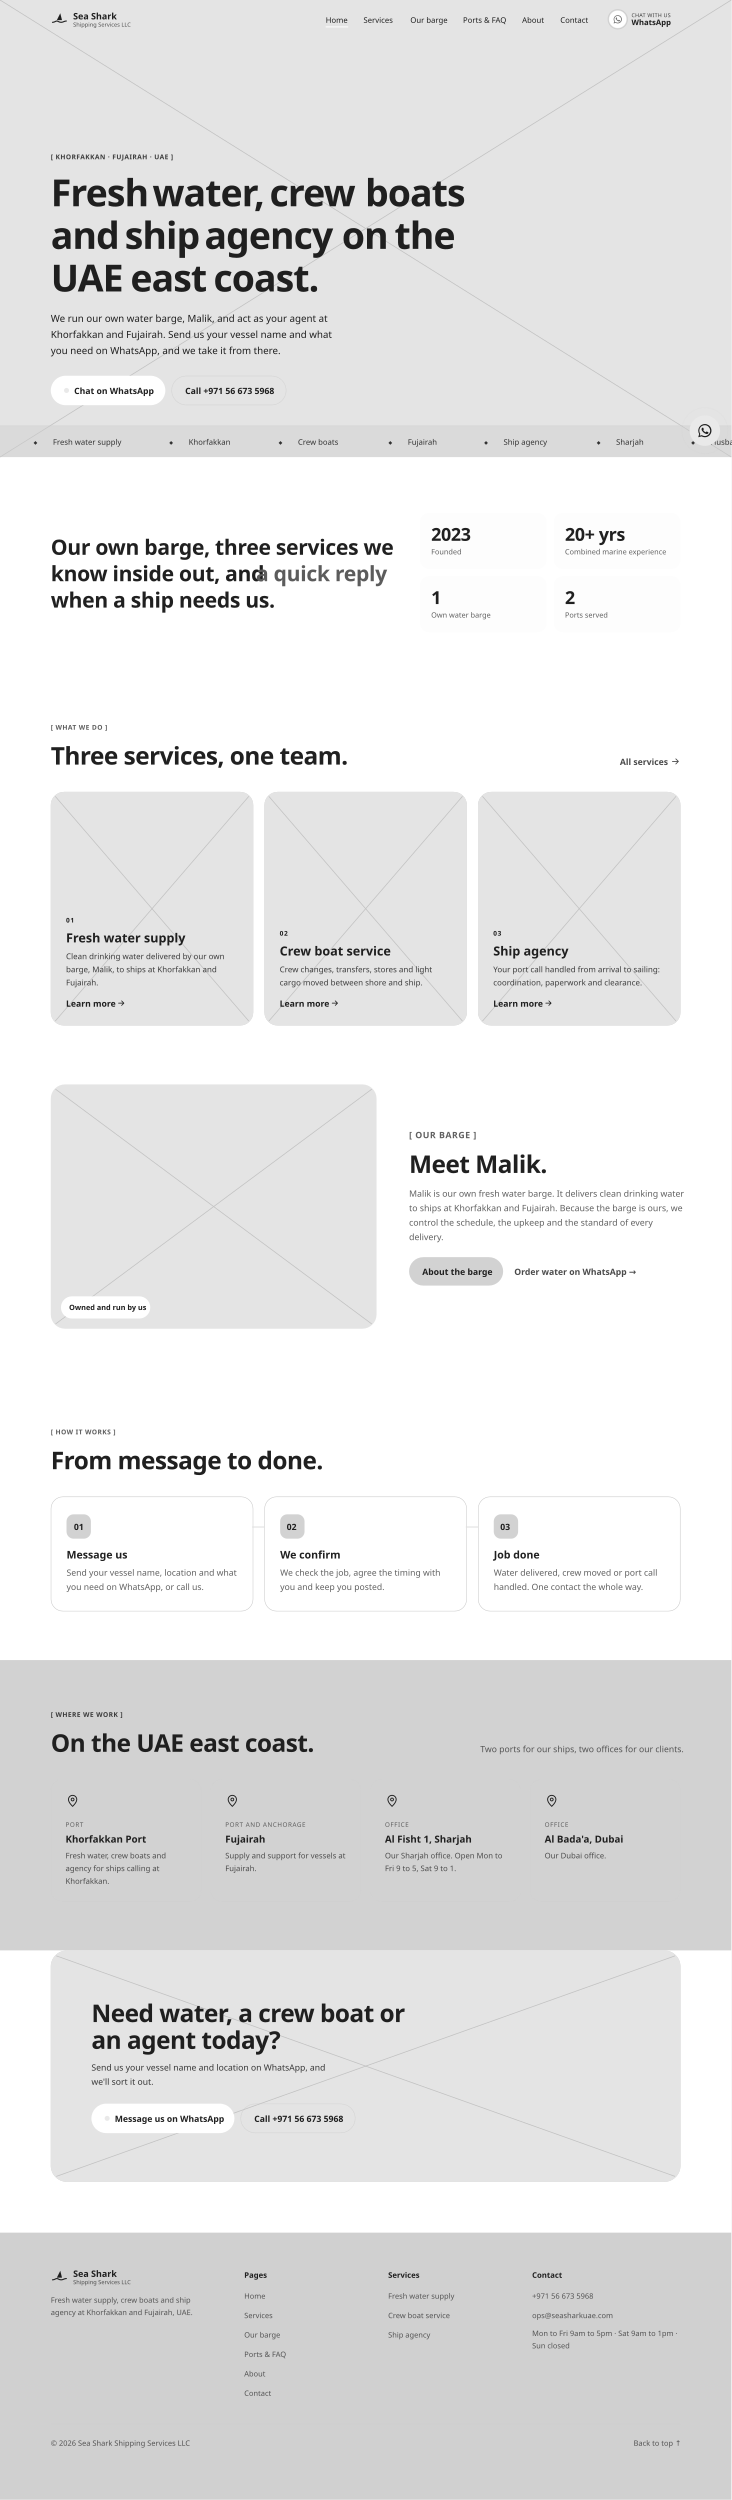
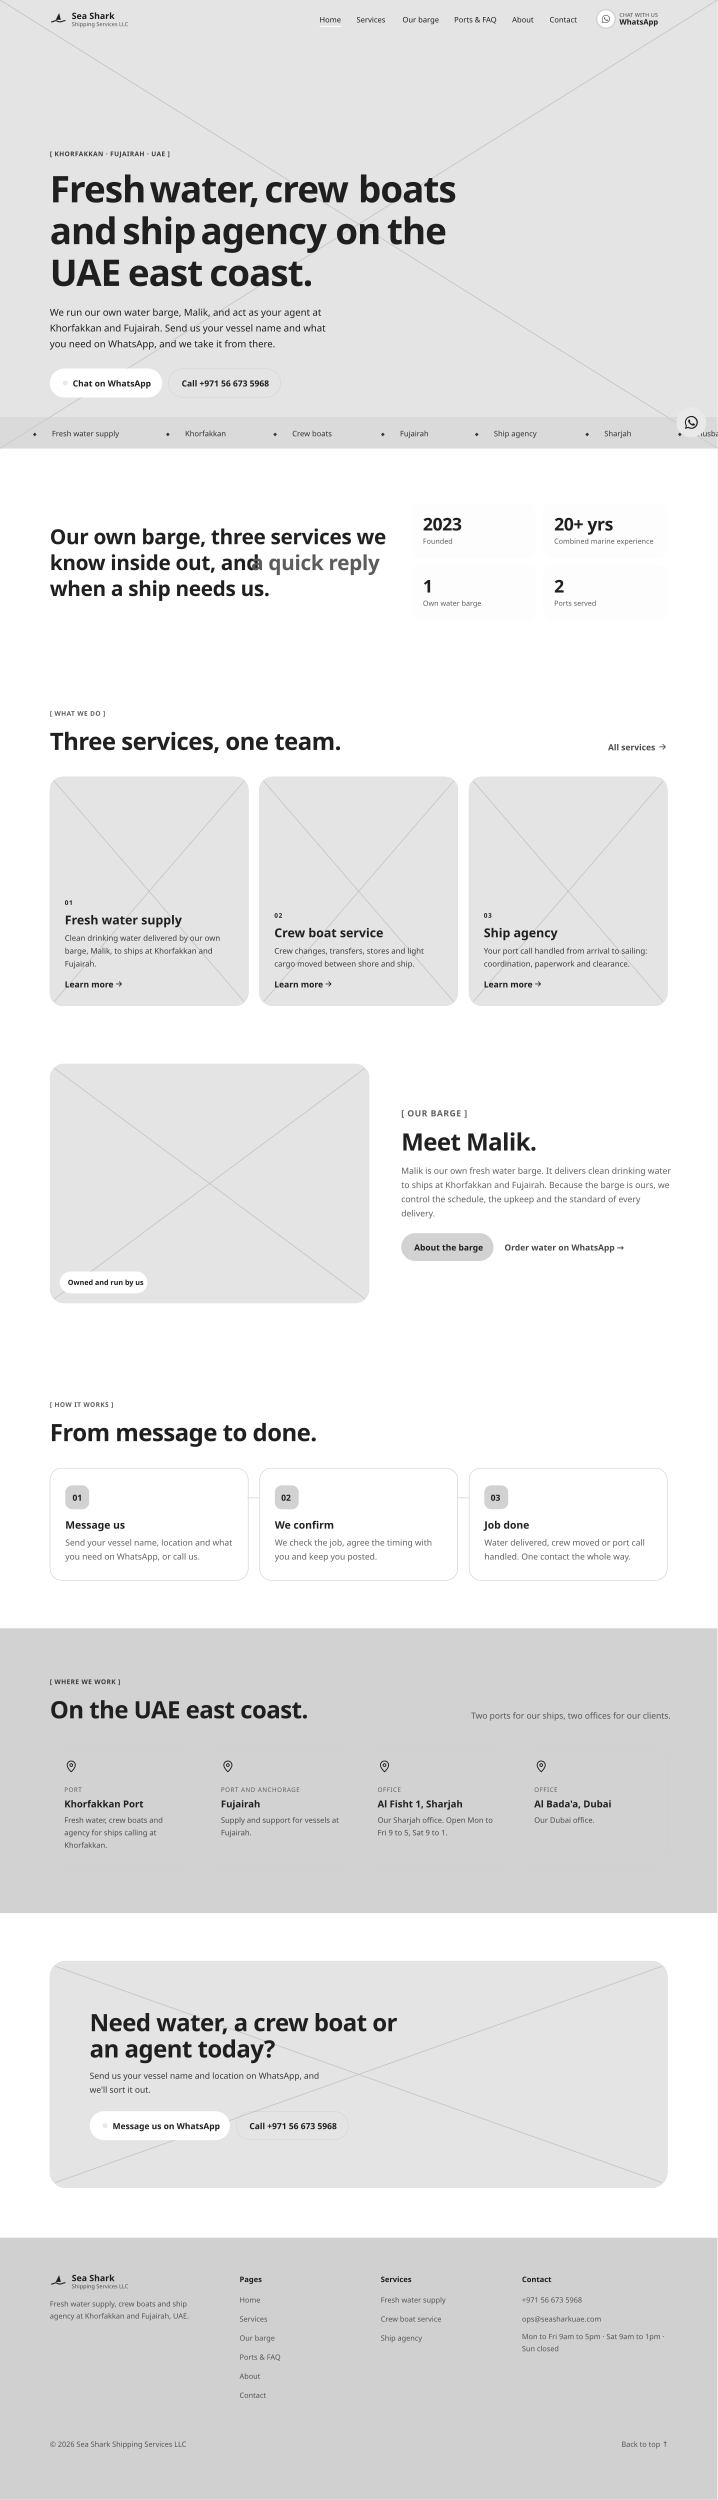
- <svg xmlns="http://www.w3.org/2000/svg" width="1440" height="4923" viewBox="0 0 1440 4923">
+ <svg xmlns="http://www.w3.org/2000/svg" width="1440" height="5019" viewBox="0 0 1440 5019">
  <defs />
-   <rect x="0" y="0" width="1440" height="4923" fill="#ffffff" />
-   <rect x="0" y="0" width="1440" height="4922.5" fill="#ffffff" />
+   <rect x="0" y="0" width="1440" height="5019" fill="#ffffff" />
+   <rect x="0" y="0" width="1440" height="5018.5" fill="#ffffff" />
  <rect x="0" y="0" width="1440" height="900" fill="#d4d4d4" />
  <rect x="0" y="0" width="1440" height="900" fill="#e4e4e4" />
  <line x1="0" y1="0" x2="1440" y2="900" stroke="#c2c2c2" stroke-width="1.5" />
  <line x1="1440" y1="0" x2="0" y2="900" stroke="#c2c2c2" stroke-width="1.5" />
  <text x="100" y="313.6" font-family="Plus Jakarta Sans" font-size="13.1" font-weight="600" letter-spacing="0.8" fill="#1f1f1f" fill-opacity="0.85">[ KHORFAKKAN · FUJAIRAH · UAE ]</text>
  <text x="100" y="406.2" font-family="Plus Jakarta Sans" font-size="73.6" font-weight="600" letter-spacing="-1.8" fill="#1f1f1f">Fresh</text>
  <text x="300.3" y="406.2" font-family="Plus Jakarta Sans" font-size="73.6" font-weight="600" letter-spacing="-1.8" fill="#1f1f1f">water,</text>
  <text x="530.8" y="406.2" font-family="Plus Jakarta Sans" font-size="73.6" font-weight="600" letter-spacing="-1.8" fill="#1f1f1f">crew</text>
  <text x="718.9" y="406.2" font-family="Plus Jakarta Sans" font-size="73.6" font-weight="600" letter-spacing="-1.8" fill="#1f1f1f">boats</text>
  <text x="100" y="490.1" font-family="Plus Jakarta Sans" font-size="73.6" font-weight="600" letter-spacing="-1.8" fill="#1f1f1f">and</text>
  <text x="245.6" y="490.1" font-family="Plus Jakarta Sans" font-size="73.6" font-weight="600" letter-spacing="-1.8" fill="#1f1f1f">ship</text>
  <text x="402.6" y="490.1" font-family="Plus Jakarta Sans" font-size="73.6" font-weight="600" letter-spacing="-1.8" fill="#1f1f1f">agency</text>
  <text x="673.2" y="490.1" font-family="Plus Jakarta Sans" font-size="73.6" font-weight="600" letter-spacing="-1.8" fill="#1f1f1f">on</text>
  <text x="776.9" y="490.1" font-family="Plus Jakarta Sans" font-size="73.6" font-weight="600" letter-spacing="-1.8" fill="#1f1f1f">the</text>
  <text x="100" y="574" font-family="Plus Jakarta Sans" font-size="73.6" font-weight="600" letter-spacing="-1.8" fill="#1f1f1f">UAE</text>
  <text x="256.8" y="574" font-family="Plus Jakarta Sans" font-size="73.6" font-weight="600" letter-spacing="-1.8" fill="#1f1f1f">east</text>
  <text x="420.4" y="574" font-family="Plus Jakarta Sans" font-size="73.6" font-weight="600" letter-spacing="-1.8" fill="#1f1f1f">coast.</text>
  <text x="100" y="633.9" font-family="Plus Jakarta Sans" font-size="19.2" font-weight="400" fill="#1f1f1f">We run our own water barge, Malik, and act as your agent at</text>
  <text x="100" y="665.5" font-family="Plus Jakarta Sans" font-size="19.2" font-weight="400" fill="#1f1f1f">Khorfakkan and Fujairah. Send us your vessel name and what</text>
  <text x="100" y="697.2" font-family="Plus Jakarta Sans" font-size="19.2" font-weight="400" fill="#1f1f1f">you need on WhatsApp, and we take it from there.</text>
  <rect x="100" y="739.9" width="225.6" height="58" rx="29" fill="#ffffff" />
  <rect x="126" y="763.9" width="10" height="10" rx="5" fill="#e9e9e9" />
  <text x="146" y="775.9" font-family="Plus Jakarta Sans" font-size="17" font-weight="600" fill="#202020">Chat on WhatsApp</text>
  <rect x="338.1" y="740.4" width="225.3" height="57" rx="28.5" fill="none" stroke="#c7c7c7" stroke-width="1" stroke-opacity="0.6" />
  <text x="364.6" y="775.9" font-family="Plus Jakarta Sans" font-size="17" font-weight="600" fill="#1f1f1f">Call +971 56 673 5968</text>
  <rect x="0" y="837.9" width="1440" height="62.1" fill="#d0d0d0" fill-opacity="0.45" />
  <rect x="0" y="837.9" width="1440" height="1" fill="#c7c7c7" fill-opacity="0.2" />
  <text x="104.2" y="875.9" font-family="Plus Jakarta Sans" font-size="15.2" font-weight="500" fill="#1f1f1f" fill-opacity="0.9">Fresh water supply</text>
  <text x="66.1" y="874.7" font-family="Plus Jakarta Sans" font-size="9.6" font-weight="500" fill="#1f1f1f" fill-opacity="0.9">◆</text>
  <text x="371.5" y="875.9" font-family="Plus Jakarta Sans" font-size="15.2" font-weight="500" fill="#1f1f1f" fill-opacity="0.9">Khorfakkan</text>
  <text x="333.3" y="874.7" font-family="Plus Jakarta Sans" font-size="9.6" font-weight="500" fill="#1f1f1f" fill-opacity="0.9">◆</text>
  <text x="586.7" y="875.9" font-family="Plus Jakarta Sans" font-size="15.2" font-weight="500" fill="#1f1f1f" fill-opacity="0.9">Crew boats</text>
  <text x="548.6" y="874.7" font-family="Plus Jakarta Sans" font-size="9.6" font-weight="500" fill="#1f1f1f" fill-opacity="0.9">◆</text>
  <text x="803" y="875.9" font-family="Plus Jakarta Sans" font-size="15.2" font-weight="500" fill="#1f1f1f" fill-opacity="0.9">Fujairah</text>
  <text x="764.9" y="874.7" font-family="Plus Jakarta Sans" font-size="9.6" font-weight="500" fill="#1f1f1f" fill-opacity="0.9">◆</text>
  <text x="991.5" y="875.9" font-family="Plus Jakarta Sans" font-size="15.2" font-weight="500" fill="#1f1f1f" fill-opacity="0.9">Ship agency</text>
  <text x="953.4" y="874.7" font-family="Plus Jakarta Sans" font-size="9.6" font-weight="500" fill="#1f1f1f" fill-opacity="0.9">◆</text>
  <text x="1213.2" y="875.9" font-family="Plus Jakarta Sans" font-size="15.2" font-weight="500" fill="#1f1f1f" fill-opacity="0.9">Sharjah</text>
  <text x="1175.1" y="874.7" font-family="Plus Jakarta Sans" font-size="9.6" font-weight="500" fill="#1f1f1f" fill-opacity="0.9">◆</text>
  <text x="1399.3" y="875.9" font-family="Plus Jakarta Sans" font-size="15.2" font-weight="500" fill="#1f1f1f" fill-opacity="0.9">Husbandry</text>
  <text x="1361.1" y="874.7" font-family="Plus Jakarta Sans" font-size="9.6" font-weight="500" fill="#1f1f1f" fill-opacity="0.9">◆</text>
  <text x="100" y="1092.5" font-family="Plus Jakarta Sans" font-size="41.6" font-weight="600" letter-spacing="-0.6" fill="#202020">Our own barge, three services we</text>
  <text x="100" y="1144.5" font-family="Plus Jakarta Sans" font-size="41.6" font-weight="600" letter-spacing="-0.6" fill="#202020">know inside out, and</text>
  <text x="100" y="1196.5" font-family="Plus Jakarta Sans" font-size="41.6" font-weight="600" letter-spacing="-0.6" fill="#202020">when a ship needs us.</text>
  <text x="504" y="1144.5" font-family="Plus Jakarta Sans" font-size="41.6" font-weight="600" letter-spacing="-0.6" fill="#5c5c5c">a quick reply</text>
  <rect x="827" y="1010" width="249.5" height="110.5" rx="18" fill="#fdfdfd" />
  <text x="849" y="1065" font-family="Plus Jakarta Sans" font-size="35.2" font-weight="700" letter-spacing="-0.7" fill="#202020">2023</text>
  <text x="849" y="1091.7" font-family="Plus Jakarta Sans" font-size="14.4" font-weight="400" fill="#606060">Founded</text>
  <rect x="1090.5" y="1010" width="249.5" height="110.5" rx="18" fill="#fdfdfd" />
  <text x="1112.5" y="1065" font-family="Plus Jakarta Sans" font-size="35.2" font-weight="700" letter-spacing="-0.7" fill="#202020">20+ yrs</text>
  <text x="1112.5" y="1091.7" font-family="Plus Jakarta Sans" font-size="14.4" font-weight="400" fill="#606060">Combined marine experience</text>
  <rect x="827" y="1134.5" width="249.5" height="110.5" rx="18" fill="#fdfdfd" />
  <text x="849" y="1189.5" font-family="Plus Jakarta Sans" font-size="35.2" font-weight="700" letter-spacing="-0.7" fill="#202020">1</text>
  <text x="849" y="1216.2" font-family="Plus Jakarta Sans" font-size="14.4" font-weight="400" fill="#606060">Own water barge</text>
  <rect x="1090.5" y="1134.5" width="249.5" height="110.5" rx="18" fill="#fdfdfd" />
  <text x="1112.5" y="1189.5" font-family="Plus Jakarta Sans" font-size="35.2" font-weight="700" letter-spacing="-0.7" fill="#202020">2</text>
  <text x="1112.5" y="1216.2" font-family="Plus Jakarta Sans" font-size="14.4" font-weight="400" fill="#606060">Ports served</text>
  <text x="100" y="1437" font-family="Plus Jakarta Sans" font-size="13.1" font-weight="600" letter-spacing="0.8" fill="#5c5c5c">[ WHAT WE DO ]</text>
  <text x="100" y="1505.6" font-family="Plus Jakarta Sans" font-size="48" font-weight="600" letter-spacing="-1" fill="#202020">Three services, one team.</text>
  <svg x="1320" y="1489.4" width="20" height="20" viewBox="0 0 24 24">
    <path d="M5 12h14M13 6l6 6-6 6" fill="none" stroke="#4a4a4a" stroke-width="2" stroke-linecap="round" stroke-linejoin="round" />
  </svg>
  <text x="1220.7" y="1506.4" font-family="Plus Jakarta Sans" font-size="17" font-weight="600" fill="#4a4a4a">All services</text>
  <rect x="100" y="1559.4" width="398.7" height="460" rx="26" fill="#d4d4d4" />
  <rect x="100" y="1559.4" width="398.7" height="460" rx="26" fill="#e4e4e4" />
  <line x1="108.7" y1="1568.1" x2="490" y2="2010.8" stroke="#c2c2c2" stroke-width="1.5" />
  <line x1="490" y1="1568.1" x2="108.7" y2="2010.8" stroke="#c2c2c2" stroke-width="1.5" />
  <text x="130" y="1816.7" font-family="Plus Jakarta Sans" font-size="12.8" font-weight="600" letter-spacing="1.3" fill="#1f1f1f">01</text>
  <text x="130" y="1855.8" font-family="Plus Jakarta Sans" font-size="24.8" font-weight="600" fill="#1f1f1f">Fresh water supply</text>
  <text x="130" y="1888.8" font-family="Plus Jakarta Sans" font-size="15.7" font-weight="400" fill="#1f1f1f" fill-opacity="0.85">Clean drinking water delivered by our own</text>
  <text x="130" y="1914.6" font-family="Plus Jakarta Sans" font-size="15.7" font-weight="400" fill="#1f1f1f" fill-opacity="0.85">barge, Malik, to ships at Khorfakkan and</text>
  <text x="130" y="1940.5" font-family="Plus Jakarta Sans" font-size="15.7" font-weight="400" fill="#1f1f1f" fill-opacity="0.85">Fujairah.</text>
  <svg x="229.7" y="1966.4" width="18" height="18" viewBox="0 0 24 24">
    <path d="M5 12h14M13 6l6 6-6 6" fill="none" stroke="#1f1f1f" stroke-width="2" stroke-linecap="round" stroke-linejoin="round" />
  </svg>
  <text x="130" y="1982.4" font-family="Plus Jakarta Sans" font-size="17" font-weight="600" fill="#1f1f1f">Learn more</text>
  <rect x="520.7" y="1559.4" width="398.7" height="460" rx="26" fill="#d4d4d4" />
  <rect x="520.7" y="1559.4" width="398.7" height="460" rx="26" fill="#e4e4e4" />
  <line x1="529.3" y1="1568.1" x2="910.7" y2="2010.8" stroke="#c2c2c2" stroke-width="1.5" />
  <line x1="910.7" y1="1568.1" x2="529.3" y2="2010.8" stroke="#c2c2c2" stroke-width="1.5" />
  <text x="550.7" y="1842.5" font-family="Plus Jakarta Sans" font-size="12.8" font-weight="600" letter-spacing="1.3" fill="#1f1f1f">02</text>
  <text x="550.7" y="1881.6" font-family="Plus Jakarta Sans" font-size="24.8" font-weight="600" fill="#1f1f1f">Crew boat service</text>
  <text x="550.7" y="1914.6" font-family="Plus Jakarta Sans" font-size="15.7" font-weight="400" fill="#1f1f1f" fill-opacity="0.85">Crew changes, transfers, stores and light</text>
  <text x="550.7" y="1940.5" font-family="Plus Jakarta Sans" font-size="15.7" font-weight="400" fill="#1f1f1f" fill-opacity="0.85">cargo moved between shore and ship.</text>
  <svg x="650.4" y="1966.4" width="18" height="18" viewBox="0 0 24 24">
    <path d="M5 12h14M13 6l6 6-6 6" fill="none" stroke="#1f1f1f" stroke-width="2" stroke-linecap="round" stroke-linejoin="round" />
  </svg>
  <text x="550.7" y="1982.4" font-family="Plus Jakarta Sans" font-size="17" font-weight="600" fill="#1f1f1f">Learn more</text>
  <rect x="941.3" y="1559.4" width="398.7" height="460" rx="26" fill="#d4d4d4" />
  <rect x="941.3" y="1559.4" width="398.7" height="460" rx="26" fill="#e4e4e4" />
  <line x1="950" y1="1568.1" x2="1331.3" y2="2010.8" stroke="#c2c2c2" stroke-width="1.5" />
  <line x1="1331.3" y1="1568.1" x2="950" y2="2010.8" stroke="#c2c2c2" stroke-width="1.5" />
  <text x="971.3" y="1842.5" font-family="Plus Jakarta Sans" font-size="12.8" font-weight="600" letter-spacing="1.3" fill="#1f1f1f">03</text>
  <text x="971.3" y="1881.6" font-family="Plus Jakarta Sans" font-size="24.8" font-weight="600" fill="#1f1f1f">Ship agency</text>
  <text x="971.3" y="1914.6" font-family="Plus Jakarta Sans" font-size="15.7" font-weight="400" fill="#1f1f1f" fill-opacity="0.85">Your port call handled from arrival to sailing:</text>
  <text x="971.3" y="1940.5" font-family="Plus Jakarta Sans" font-size="15.7" font-weight="400" fill="#1f1f1f" fill-opacity="0.85">coordination, paperwork and clearance.</text>
  <svg x="1071" y="1966.4" width="18" height="18" viewBox="0 0 24 24">
    <path d="M5 12h14M13 6l6 6-6 6" fill="none" stroke="#1f1f1f" stroke-width="2" stroke-linecap="round" stroke-linejoin="round" />
  </svg>
  <text x="971.3" y="1982.4" font-family="Plus Jakarta Sans" font-size="17" font-weight="600" fill="#1f1f1f">Learn more</text>
  <rect x="100" y="2135.4" width="641.5" height="481.1" rx="28" fill="#e4e4e4" />
  <line x1="109.3" y1="2144.8" x2="732.1" y2="2607.2" stroke="#c2c2c2" stroke-width="1.5" />
  <line x1="732.1" y1="2144.8" x2="109.3" y2="2607.2" stroke="#c2c2c2" stroke-width="1.5" />
  <rect x="120" y="2552.7" width="175.9" height="43.8" rx="21.9" fill="#ffffff" />
  <text x="136" y="2579.7" font-family="Plus Jakarta Sans" font-size="14.4" font-weight="600" fill="#202020">Owned and run by us</text>
  <text x="805.5" y="2241.3" font-family="Plus Jakarta Sans" font-size="17.3" font-weight="600" letter-spacing="1" fill="#606060">[ OUR BARGE ]</text>
  <text x="805.5" y="2309.8" font-family="Plus Jakarta Sans" font-size="48" font-weight="600" letter-spacing="-1" fill="#202020">Meet Malik.</text>
  <text x="805.5" y="2356.6" font-family="Plus Jakarta Sans" font-size="17.3" font-weight="400" fill="#606060">Malik is our own fresh water barge. It delivers clean drinking water</text>
  <text x="805.5" y="2385.1" font-family="Plus Jakarta Sans" font-size="17.3" font-weight="400" fill="#606060">to ships at Khorfakkan and Fujairah. Because the barge is ours, we</text>
  <text x="805.5" y="2413.6" font-family="Plus Jakarta Sans" font-size="17.3" font-weight="400" fill="#606060">control the schedule, the upkeep and the standard of every</text>
  <text x="805.5" y="2442.1" font-family="Plus Jakarta Sans" font-size="17.3" font-weight="400" fill="#606060">delivery.</text>
  <rect x="805.5" y="2475.6" width="185.3" height="56" rx="28" fill="#d2d2d2" />
  <text x="831.5" y="2510.6" font-family="Plus Jakarta Sans" font-size="17" font-weight="600" fill="#1f1f1f">About the barge</text>
  <text x="1012.7" y="2510.6" font-family="Plus Jakarta Sans" font-size="17" font-weight="600" fill="#4a4a4a">Order water on WhatsApp →</text>
  <text x="100" y="2824.5" font-family="Plus Jakarta Sans" font-size="13.1" font-weight="600" letter-spacing="0.8" fill="#5c5c5c">[ HOW IT WORKS ]</text>
  <text x="100" y="2893.2" font-family="Plus Jakarta Sans" font-size="48" font-weight="600" letter-spacing="-1" fill="#202020">From message to done.</text>
  <rect x="100" y="2947" width="398.7" height="226.1" rx="24" fill="#ffffff" />
  <rect x="100.5" y="2947.5" width="397.7" height="225.1" rx="23.5" fill="none" stroke="#c7c7c7" stroke-width="1" />
  <rect x="131" y="2982" width="48" height="48" rx="14" fill="#d2d2d2" />
  <text x="145.5" y="3012.9" font-family="Plus Jakarta Sans" font-size="17" font-weight="700" fill="#1f1f1f">01</text>
  <text x="131" y="3069" font-family="Plus Jakarta Sans" font-size="20.8" font-weight="600" fill="#202020">Message us</text>
  <text x="131" y="3102.9" font-family="Plus Jakarta Sans" font-size="17" font-weight="400" fill="#606060">Send your vessel name, location and what</text>
  <text x="131" y="3131" font-family="Plus Jakarta Sans" font-size="17" font-weight="400" fill="#606060">you need on WhatsApp, or call us.</text>
  <rect x="496.6" y="3006" width="24" height="2" fill="#dedede" />
  <rect x="520.7" y="2947" width="398.7" height="226.1" rx="24" fill="#ffffff" />
  <rect x="521.2" y="2947.5" width="397.7" height="225.1" rx="23.5" fill="none" stroke="#c7c7c7" stroke-width="1" />
  <rect x="551.7" y="2982" width="48" height="48" rx="14" fill="#d2d2d2" />
  <text x="564.5" y="3012.9" font-family="Plus Jakarta Sans" font-size="17" font-weight="700" fill="#1f1f1f">02</text>
  <text x="551.7" y="3069" font-family="Plus Jakarta Sans" font-size="20.8" font-weight="600" fill="#202020">We confirm</text>
  <text x="551.7" y="3102.9" font-family="Plus Jakarta Sans" font-size="17" font-weight="400" fill="#606060">We check the job, agree the timing with</text>
  <text x="551.7" y="3131" font-family="Plus Jakarta Sans" font-size="17" font-weight="400" fill="#606060">you and keep you posted.</text>
  <rect x="917.3" y="3006" width="24" height="2" fill="#dedede" />
  <rect x="941.3" y="2947" width="398.7" height="226.1" rx="24" fill="#ffffff" />
  <rect x="941.8" y="2947.5" width="397.7" height="225.1" rx="23.5" fill="none" stroke="#c7c7c7" stroke-width="1" />
  <rect x="972.3" y="2982" width="48" height="48" rx="14" fill="#d2d2d2" />
  <text x="985.1" y="3012.9" font-family="Plus Jakarta Sans" font-size="17" font-weight="700" fill="#1f1f1f">03</text>
  <text x="972.3" y="3069" font-family="Plus Jakarta Sans" font-size="20.8" font-weight="600" fill="#202020">Job done</text>
  <text x="972.3" y="3102.9" font-family="Plus Jakarta Sans" font-size="17" font-weight="400" fill="#606060">Water delivered, crew moved or port call</text>
  <text x="972.3" y="3131" font-family="Plus Jakarta Sans" font-size="17" font-weight="400" fill="#606060">handled. One contact the whole way.</text>
  <rect x="0" y="3269" width="1440" height="571.7" fill="#d2d2d2" />
  <text x="100" y="3381" font-family="Plus Jakarta Sans" font-size="13.1" font-weight="600" letter-spacing="0.8" fill="#1f1f1f" fill-opacity="0.85">[ WHERE WE WORK ]</text>
  <text x="100" y="3449.7" font-family="Plus Jakarta Sans" font-size="48" font-weight="600" letter-spacing="-1" fill="#1f1f1f">On the UAE east coast.</text>
  <text x="945.8" y="3450.4" font-family="Plus Jakarta Sans" font-size="17" font-weight="400" fill="#1f1f1f" fill-opacity="0.7">Two ports for our ships, two offices for our clients.</text>
  <rect x="100.5" y="3504" width="295.5" height="240.3" rx="21.5" fill="none" stroke="#c7c7c7" stroke-width="1" stroke-opacity="0.16" />
  <svg x="129" y="3532.5" width="28" height="28" viewBox="0 0 24 24">
    <path d="M12 21s7-6.2 7-11.5A7 7 0 0 0 5 9.5C5 14.8 12 21 12 21z" fill="none" stroke="#1f1f1f" stroke-width="1.6" />
    <circle cx="12" cy="9.5" r="2.4" fill="none" stroke="#1f1f1f" stroke-width="1.6" />
  </svg>
  <text x="129" y="3597.5" font-family="Plus Jakarta Sans" font-size="12.5" font-weight="400" letter-spacing="1" fill="#1f1f1f" fill-opacity="0.65">PORT</text>
  <text x="129" y="3628.5" font-family="Plus Jakarta Sans" font-size="19.2" font-weight="600" fill="#1f1f1f">Khorfakkan Port</text>
  <text x="129" y="3659.5" font-family="Plus Jakarta Sans" font-size="15.2" font-weight="400" fill="#1f1f1f" fill-opacity="0.75">Fresh water, crew boats and</text>
  <text x="129" y="3684.6" font-family="Plus Jakarta Sans" font-size="15.2" font-weight="400" fill="#1f1f1f" fill-opacity="0.75">agency for ships calling at</text>
  <text x="129" y="3709.7" font-family="Plus Jakarta Sans" font-size="15.2" font-weight="400" fill="#1f1f1f" fill-opacity="0.75">Khorfakkan.</text>
  <rect x="415" y="3504" width="295.5" height="240.3" rx="21.5" fill="none" stroke="#c7c7c7" stroke-width="1" stroke-opacity="0.16" />
  <svg x="443.5" y="3532.5" width="28" height="28" viewBox="0 0 24 24">
    <path d="M12 21s7-6.2 7-11.5A7 7 0 0 0 5 9.5C5 14.8 12 21 12 21z" fill="none" stroke="#1f1f1f" stroke-width="1.6" />
    <circle cx="12" cy="9.5" r="2.4" fill="none" stroke="#1f1f1f" stroke-width="1.6" />
  </svg>
  <text x="443.5" y="3597.5" font-family="Plus Jakarta Sans" font-size="12.5" font-weight="400" letter-spacing="1" fill="#1f1f1f" fill-opacity="0.65">PORT AND ANCHORAGE</text>
  <text x="443.5" y="3628.5" font-family="Plus Jakarta Sans" font-size="19.2" font-weight="600" fill="#1f1f1f">Fujairah</text>
  <text x="443.5" y="3659.5" font-family="Plus Jakarta Sans" font-size="15.2" font-weight="400" fill="#1f1f1f" fill-opacity="0.75">Supply and support for vessels at</text>
  <text x="443.5" y="3684.6" font-family="Plus Jakarta Sans" font-size="15.2" font-weight="400" fill="#1f1f1f" fill-opacity="0.75">Fujairah.</text>
  <rect x="729.5" y="3504" width="295.5" height="240.3" rx="21.5" fill="none" stroke="#c7c7c7" stroke-width="1" stroke-opacity="0.16" />
  <svg x="758" y="3532.5" width="28" height="28" viewBox="0 0 24 24">
    <path d="M12 21s7-6.2 7-11.5A7 7 0 0 0 5 9.5C5 14.8 12 21 12 21z" fill="none" stroke="#1f1f1f" stroke-width="1.6" />
    <circle cx="12" cy="9.5" r="2.4" fill="none" stroke="#1f1f1f" stroke-width="1.6" />
  </svg>
  <text x="758" y="3597.5" font-family="Plus Jakarta Sans" font-size="12.5" font-weight="400" letter-spacing="1" fill="#1f1f1f" fill-opacity="0.65">OFFICE</text>
  <text x="758" y="3628.5" font-family="Plus Jakarta Sans" font-size="19.2" font-weight="600" fill="#1f1f1f">Al Fisht 1, Sharjah</text>
  <text x="758" y="3659.5" font-family="Plus Jakarta Sans" font-size="15.2" font-weight="400" fill="#1f1f1f" fill-opacity="0.75">Our Sharjah office. Open Mon to</text>
  <text x="758" y="3684.6" font-family="Plus Jakarta Sans" font-size="15.2" font-weight="400" fill="#1f1f1f" fill-opacity="0.75">Fri 9 to 5, Sat 9 to 1.</text>
  <rect x="1044" y="3504" width="295.5" height="240.3" rx="21.5" fill="none" stroke="#c7c7c7" stroke-width="1" stroke-opacity="0.16" />
  <svg x="1072.5" y="3532.5" width="28" height="28" viewBox="0 0 24 24">
    <path d="M12 21s7-6.2 7-11.5A7 7 0 0 0 5 9.5C5 14.8 12 21 12 21z" fill="none" stroke="#1f1f1f" stroke-width="1.6" />
    <circle cx="12" cy="9.5" r="2.4" fill="none" stroke="#1f1f1f" stroke-width="1.6" />
  </svg>
  <text x="1072.5" y="3597.5" font-family="Plus Jakarta Sans" font-size="12.5" font-weight="400" letter-spacing="1" fill="#1f1f1f" fill-opacity="0.65">OFFICE</text>
  <text x="1072.5" y="3628.5" font-family="Plus Jakarta Sans" font-size="19.2" font-weight="600" fill="#1f1f1f">Al Bada'a, Dubai</text>
  <text x="1072.5" y="3659.5" font-family="Plus Jakarta Sans" font-size="15.2" font-weight="400" fill="#1f1f1f" fill-opacity="0.75">Our Dubai office.</text>
-   <rect x="100" y="3840.8" width="1240" height="455.7" rx="32" fill="#d4d4d4" />
-   <rect x="100" y="3840.8" width="1240" height="455.7" rx="32" fill="#e4e4e4" />
-   <line x1="110.7" y1="3851.4" x2="1329.3" y2="4285.8" stroke="#c2c2c2" stroke-width="1.5" />
-   <line x1="1329.3" y1="3851.4" x2="110.7" y2="4285.8" stroke="#c2c2c2" stroke-width="1.5" />
-   <text x="180" y="3981.8" font-family="Plus Jakarta Sans" font-size="48" font-weight="600" letter-spacing="-1" fill="#1f1f1f">Need water, a crew boat or</text>
-   <text x="180" y="4034.6" font-family="Plus Jakarta Sans" font-size="48" font-weight="600" letter-spacing="-1" fill="#1f1f1f">an agent today?</text>
-   <text x="180" y="4077.4" font-family="Plus Jakarta Sans" font-size="17" font-weight="400" fill="#1f1f1f" fill-opacity="0.88">Send us your vessel name and location on WhatsApp, and</text>
-   <text x="180" y="4105.4" font-family="Plus Jakarta Sans" font-size="17" font-weight="400" fill="#1f1f1f" fill-opacity="0.88">we'll sort it out.</text>
-   <rect x="180" y="4142.5" width="281.6" height="58" rx="29" fill="#ffffff" />
-   <rect x="206" y="4166.5" width="10" height="10" rx="5" fill="#e9e9e9" />
-   <text x="226" y="4178.5" font-family="Plus Jakarta Sans" font-size="17" font-weight="600" fill="#202020">Message us on WhatsApp</text>
-   <rect x="474.1" y="4143" width="225.3" height="57" rx="28.5" fill="none" stroke="#c7c7c7" stroke-width="1" stroke-opacity="0.6" />
-   <text x="500.6" y="4178.5" font-family="Plus Jakarta Sans" font-size="17" font-weight="600" fill="#1f1f1f">Call +971 56 673 5968</text>
-   <rect x="0" y="4396.5" width="1440" height="526" fill="#d0d0d0" />
-   <rect x="100" y="4773.3" width="1240" height="1" fill="#c7c7c7" fill-opacity="0.12" />
-   <svg x="100" y="4466.5" width="34" height="34" viewBox="0 0 40 40">
+   <rect x="100" y="3936.8" width="1240" height="455.7" rx="32" fill="#d4d4d4" />
+   <rect x="100" y="3936.8" width="1240" height="455.7" rx="32" fill="#e4e4e4" />
+   <line x1="110.7" y1="3947.4" x2="1329.3" y2="4381.8" stroke="#c2c2c2" stroke-width="1.5" />
+   <line x1="1329.3" y1="3947.4" x2="110.7" y2="4381.8" stroke="#c2c2c2" stroke-width="1.5" />
+   <text x="180" y="4077.8" font-family="Plus Jakarta Sans" font-size="48" font-weight="600" letter-spacing="-1" fill="#1f1f1f">Need water, a crew boat or</text>
+   <text x="180" y="4130.6" font-family="Plus Jakarta Sans" font-size="48" font-weight="600" letter-spacing="-1" fill="#1f1f1f">an agent today?</text>
+   <text x="180" y="4173.4" font-family="Plus Jakarta Sans" font-size="17" font-weight="400" fill="#1f1f1f" fill-opacity="0.88">Send us your vessel name and location on WhatsApp, and</text>
+   <text x="180" y="4201.4" font-family="Plus Jakarta Sans" font-size="17" font-weight="400" fill="#1f1f1f" fill-opacity="0.88">we'll sort it out.</text>
+   <rect x="180" y="4238.5" width="281.6" height="58" rx="29" fill="#ffffff" />
+   <rect x="206" y="4262.5" width="10" height="10" rx="5" fill="#e9e9e9" />
+   <text x="226" y="4274.5" font-family="Plus Jakarta Sans" font-size="17" font-weight="600" fill="#202020">Message us on WhatsApp</text>
+   <rect x="474.1" y="4239" width="225.3" height="57" rx="28.5" fill="none" stroke="#c7c7c7" stroke-width="1" stroke-opacity="0.6" />
+   <text x="500.6" y="4274.5" font-family="Plus Jakarta Sans" font-size="17" font-weight="600" fill="#1f1f1f">Call +971 56 673 5968</text>
+   <rect x="0" y="4492.5" width="1440" height="526" fill="#d0d0d0" />
+   <rect x="100" y="4869.3" width="1240" height="1" fill="#c7c7c7" fill-opacity="0.12" />
+   <svg x="100" y="4562.5" width="34" height="34" viewBox="0 0 40 40">
    <path d="M4 27c5 0 7-3 10-3s5 3 10 3 7-3 12-3" fill="none" stroke="#1f1f1f" stroke-width="2.6" stroke-linecap="round" />
    <path d="M14 22 22 6l4 16z" fill="#1f1f1f" />
  </svg>
-   <text x="144" y="4483.7" font-family="Plus Jakarta Sans" font-size="17.6" font-weight="700" fill="#1f1f1f">Sea Shark</text>
-   <text x="144" y="4498" font-family="Plus Jakarta Sans" font-size="11.2" font-weight="500" fill="#1f1f1f" fill-opacity="0.75">Shipping Services LLC</text>
-   <text x="100" y="4534.5" font-family="Plus Jakarta Sans" font-size="14.7" font-weight="400" fill="#1f1f1f" fill-opacity="0.7">Fresh water supply, crew boats and ship</text>
-   <text x="100" y="4558.8" font-family="Plus Jakarta Sans" font-size="14.7" font-weight="400" fill="#1f1f1f" fill-opacity="0.7">agency at Khorfakkan and Fujairah, UAE.</text>
-   <text x="480.9" y="4485.5" font-family="Plus Jakarta Sans" font-size="15.2" font-weight="700" fill="#1f1f1f">Pages</text>
-   <text x="480.9" y="4526.6" font-family="Plus Jakarta Sans" font-size="14.7" font-weight="400" fill="#1f1f1f" fill-opacity="0.7">Home</text>
-   <text x="480.9" y="4564.9" font-family="Plus Jakarta Sans" font-size="14.7" font-weight="400" fill="#1f1f1f" fill-opacity="0.7">Services</text>
-   <text x="480.9" y="4603.1" font-family="Plus Jakarta Sans" font-size="14.7" font-weight="400" fill="#1f1f1f" fill-opacity="0.7">Our barge</text>
-   <text x="480.9" y="4641.4" font-family="Plus Jakarta Sans" font-size="14.7" font-weight="400" fill="#1f1f1f" fill-opacity="0.7">Ports &amp; FAQ</text>
-   <text x="480.9" y="4679.7" font-family="Plus Jakarta Sans" font-size="14.7" font-weight="400" fill="#1f1f1f" fill-opacity="0.7">About</text>
-   <text x="480.9" y="4718" font-family="Plus Jakarta Sans" font-size="14.7" font-weight="400" fill="#1f1f1f" fill-opacity="0.7">Contact</text>
-   <text x="764.3" y="4485.5" font-family="Plus Jakarta Sans" font-size="15.2" font-weight="700" fill="#1f1f1f">Services</text>
-   <text x="764.3" y="4526.6" font-family="Plus Jakarta Sans" font-size="14.7" font-weight="400" fill="#1f1f1f" fill-opacity="0.7">Fresh water supply</text>
-   <text x="764.3" y="4564.9" font-family="Plus Jakarta Sans" font-size="14.7" font-weight="400" fill="#1f1f1f" fill-opacity="0.7">Crew boat service</text>
-   <text x="764.3" y="4603.1" font-family="Plus Jakarta Sans" font-size="14.7" font-weight="400" fill="#1f1f1f" fill-opacity="0.7">Ship agency</text>
-   <text x="1047.8" y="4485.5" font-family="Plus Jakarta Sans" font-size="15.2" font-weight="700" fill="#1f1f1f">Contact</text>
-   <text x="1047.8" y="4526.6" font-family="Plus Jakarta Sans" font-size="14.7" font-weight="400" fill="#1f1f1f" fill-opacity="0.7">+971 56 673 5968</text>
-   <text x="1047.8" y="4564.9" font-family="Plus Jakarta Sans" font-size="14.7" font-weight="400" fill="#1f1f1f" fill-opacity="0.7">ops@seasharkuae.com</text>
-   <text x="1047.8" y="4600.1" font-family="Plus Jakarta Sans" font-size="14.7" font-weight="400" fill="#1f1f1f" fill-opacity="0.7">Mon to Fri 9am to 5pm · Sat 9am to 1pm ·</text>
-   <text x="1047.8" y="4624.4" font-family="Plus Jakarta Sans" font-size="14.7" font-weight="400" fill="#1f1f1f" fill-opacity="0.7">Sun closed</text>
-   <text x="100" y="4816.3" font-family="Plus Jakarta Sans" font-size="14.7" font-weight="400" fill="#1f1f1f" fill-opacity="0.7">© 2026 Sea Shark Shipping Services LLC</text>
-   <text x="1247.6" y="4816.3" font-family="Plus Jakarta Sans" font-size="14.7" font-weight="400" fill="#1f1f1f" fill-opacity="0.7">Back to top ↑</text>
+   <text x="144" y="4579.7" font-family="Plus Jakarta Sans" font-size="17.6" font-weight="700" fill="#1f1f1f">Sea Shark</text>
+   <text x="144" y="4594" font-family="Plus Jakarta Sans" font-size="11.2" font-weight="500" fill="#1f1f1f" fill-opacity="0.75">Shipping Services LLC</text>
+   <text x="100" y="4630.5" font-family="Plus Jakarta Sans" font-size="14.7" font-weight="400" fill="#1f1f1f" fill-opacity="0.7">Fresh water supply, crew boats and ship</text>
+   <text x="100" y="4654.8" font-family="Plus Jakarta Sans" font-size="14.7" font-weight="400" fill="#1f1f1f" fill-opacity="0.7">agency at Khorfakkan and Fujairah, UAE.</text>
+   <text x="480.9" y="4581.5" font-family="Plus Jakarta Sans" font-size="15.2" font-weight="700" fill="#1f1f1f">Pages</text>
+   <text x="480.9" y="4622.6" font-family="Plus Jakarta Sans" font-size="14.7" font-weight="400" fill="#1f1f1f" fill-opacity="0.7">Home</text>
+   <text x="480.9" y="4660.9" font-family="Plus Jakarta Sans" font-size="14.7" font-weight="400" fill="#1f1f1f" fill-opacity="0.7">Services</text>
+   <text x="480.9" y="4699.1" font-family="Plus Jakarta Sans" font-size="14.7" font-weight="400" fill="#1f1f1f" fill-opacity="0.7">Our barge</text>
+   <text x="480.9" y="4737.4" font-family="Plus Jakarta Sans" font-size="14.7" font-weight="400" fill="#1f1f1f" fill-opacity="0.7">Ports &amp; FAQ</text>
+   <text x="480.9" y="4775.7" font-family="Plus Jakarta Sans" font-size="14.7" font-weight="400" fill="#1f1f1f" fill-opacity="0.7">About</text>
+   <text x="480.9" y="4814" font-family="Plus Jakarta Sans" font-size="14.7" font-weight="400" fill="#1f1f1f" fill-opacity="0.7">Contact</text>
+   <text x="764.3" y="4581.5" font-family="Plus Jakarta Sans" font-size="15.2" font-weight="700" fill="#1f1f1f">Services</text>
+   <text x="764.3" y="4622.6" font-family="Plus Jakarta Sans" font-size="14.7" font-weight="400" fill="#1f1f1f" fill-opacity="0.7">Fresh water supply</text>
+   <text x="764.3" y="4660.9" font-family="Plus Jakarta Sans" font-size="14.7" font-weight="400" fill="#1f1f1f" fill-opacity="0.7">Crew boat service</text>
+   <text x="764.3" y="4699.1" font-family="Plus Jakarta Sans" font-size="14.7" font-weight="400" fill="#1f1f1f" fill-opacity="0.7">Ship agency</text>
+   <text x="1047.8" y="4581.5" font-family="Plus Jakarta Sans" font-size="15.2" font-weight="700" fill="#1f1f1f">Contact</text>
+   <text x="1047.8" y="4622.6" font-family="Plus Jakarta Sans" font-size="14.7" font-weight="400" fill="#1f1f1f" fill-opacity="0.7">+971 56 673 5968</text>
+   <text x="1047.8" y="4660.9" font-family="Plus Jakarta Sans" font-size="14.7" font-weight="400" fill="#1f1f1f" fill-opacity="0.7">ops@seasharkuae.com</text>
+   <text x="1047.8" y="4696.1" font-family="Plus Jakarta Sans" font-size="14.7" font-weight="400" fill="#1f1f1f" fill-opacity="0.7">Mon to Fri 9am to 5pm · Sat 9am to 1pm ·</text>
+   <text x="1047.8" y="4720.4" font-family="Plus Jakarta Sans" font-size="14.7" font-weight="400" fill="#1f1f1f" fill-opacity="0.7">Sun closed</text>
+   <text x="100" y="4912.3" font-family="Plus Jakarta Sans" font-size="14.7" font-weight="400" fill="#1f1f1f" fill-opacity="0.7">© 2026 Sea Shark Shipping Services LLC</text>
+   <text x="1247.6" y="4912.3" font-family="Plus Jakarta Sans" font-size="14.7" font-weight="400" fill="#1f1f1f" fill-opacity="0.7">Back to top ↑</text>
  <svg x="100" y="21" width="34" height="34" viewBox="0 0 40 40">
    <path d="M4 27c5 0 7-3 10-3s5 3 10 3 7-3 12-3" fill="none" stroke="#1f1f1f" stroke-width="2.6" stroke-linecap="round" />
    <path d="M14 22 22 6l4 16z" fill="#1f1f1f" />
  </svg>
  <text x="144" y="38.2" font-family="Plus Jakarta Sans" font-size="17.6" font-weight="700" fill="#1f1f1f">Sea Shark</text>
  <text x="144" y="52.5" font-family="Plus Jakarta Sans" font-size="11.2" font-weight="500" fill="#1f1f1f" fill-opacity="0.75">Shipping Services LLC</text>
  <rect x="641.4" y="52" width="44.3" height="2" fill="#ffffff" />
  <text x="641.4" y="45" font-family="Plus Jakarta Sans" font-size="15.2" font-weight="500" fill="#1f1f1f">Home</text>
  <text x="715.7" y="45" font-family="Plus Jakarta Sans" font-size="15.2" font-weight="500" fill="#1f1f1f">Services</text>
  <text x="808" y="45" font-family="Plus Jakarta Sans" font-size="15.2" font-weight="500" fill="#1f1f1f">Our barge</text>
  <text x="911.7" y="45" font-family="Plus Jakarta Sans" font-size="15.2" font-weight="500" fill="#1f1f1f">Ports &amp; FAQ</text>
  <text x="1028.2" y="45" font-family="Plus Jakarta Sans" font-size="15.2" font-weight="500" fill="#1f1f1f">About</text>
  <text x="1103.3" y="45" font-family="Plus Jakarta Sans" font-size="15.2" font-weight="500" fill="#1f1f1f">Contact</text>
  <rect x="1199.5" y="21" width="34" height="34" rx="17" fill="#ffffff" />
  <rect x="1197.5" y="19" width="38" height="38" rx="19" fill="none" stroke="#c7c7c7" stroke-width="2" stroke-opacity="0.7" />
  <svg x="1206.5" y="28" width="20" height="20" viewBox="0 0 32 32">
    <path fill="#6b6b6b" d="M16 3a13 13 0 0 0-11.2 19.6L3 29l6.6-1.7A13 13 0 1 0 16 3zm0 23.7c-2 0-4-.6-5.7-1.6l-.4-.2-3.9 1 1-3.8-.3-.4A10.7 10.7 0 1 1 16 26.7zm5.9-8c-.3-.2-1.9-1-2.2-1s-.5-.2-.7.2-.8 1-1 1.2-.4.2-.7 0a8.8 8.8 0 0 1-4.4-3.8c-.3-.6.3-.5 1-1.7.1-.2 0-.4 0-.6l-1-2.4c-.3-.6-.5-.5-.7-.5h-.6c-.2 0-.6.1-.9.4s-1.2 1.1-1.2 2.8 1.2 3.3 1.4 3.5 2.4 3.6 5.8 5c2.1.9 3 1 4 .8.7-.1 1.9-.8 2.2-1.5s.3-1.3.2-1.5-.3-.2-.6-.4z" />
  </svg>
  <text x="1243.5" y="49.4" font-family="Plus Jakarta Sans" font-size="15.2" font-weight="700" fill="#1f1f1f">WhatsApp</text>
  <text x="1243.5" y="33.8" font-family="Plus Jakarta Sans" font-size="10.6" font-weight="500" letter-spacing="0.4" fill="#1f1f1f" fill-opacity="0.85">CHAT WITH US</text>
  <rect x="1358" y="818" width="60" height="60" rx="30" fill="#e9e9e9" />
-   <rect x="1342.8" y="802.8" width="90.5" height="90.5" rx="45.2" fill="none" stroke="#c7c7c7" stroke-width="2" stroke-opacity="0.079" />
+   <rect x="1342.9" y="802.9" width="90.3" height="90.3" rx="45.1" fill="none" stroke="#c7c7c7" stroke-width="2" stroke-opacity="0.082" />
  <svg x="1372" y="832" width="32" height="32" viewBox="0 0 32 32">
    <path fill="#1f1f1f" d="M16 3a13 13 0 0 0-11.2 19.6L3 29l6.6-1.7A13 13 0 1 0 16 3zm0 23.7c-2 0-4-.6-5.7-1.6l-.4-.2-3.9 1 1-3.8-.3-.4A10.7 10.7 0 1 1 16 26.7zm5.9-8c-.3-.2-1.9-1-2.2-1s-.5-.2-.7.2-.8 1-1 1.2-.4.2-.7 0a8.8 8.8 0 0 1-4.4-3.8c-.3-.6.3-.5 1-1.7.1-.2 0-.4 0-.6l-1-2.4c-.3-.6-.5-.5-.7-.5h-.6c-.2 0-.6.1-.9.4s-1.2 1.1-1.2 2.8 1.2 3.3 1.4 3.5 2.4 3.6 5.8 5c2.1.9 3 1 4 .8.7-.1 1.9-.8 2.2-1.5s.3-1.3.2-1.5-.3-.2-.6-.4z" />
  </svg>
</svg>
